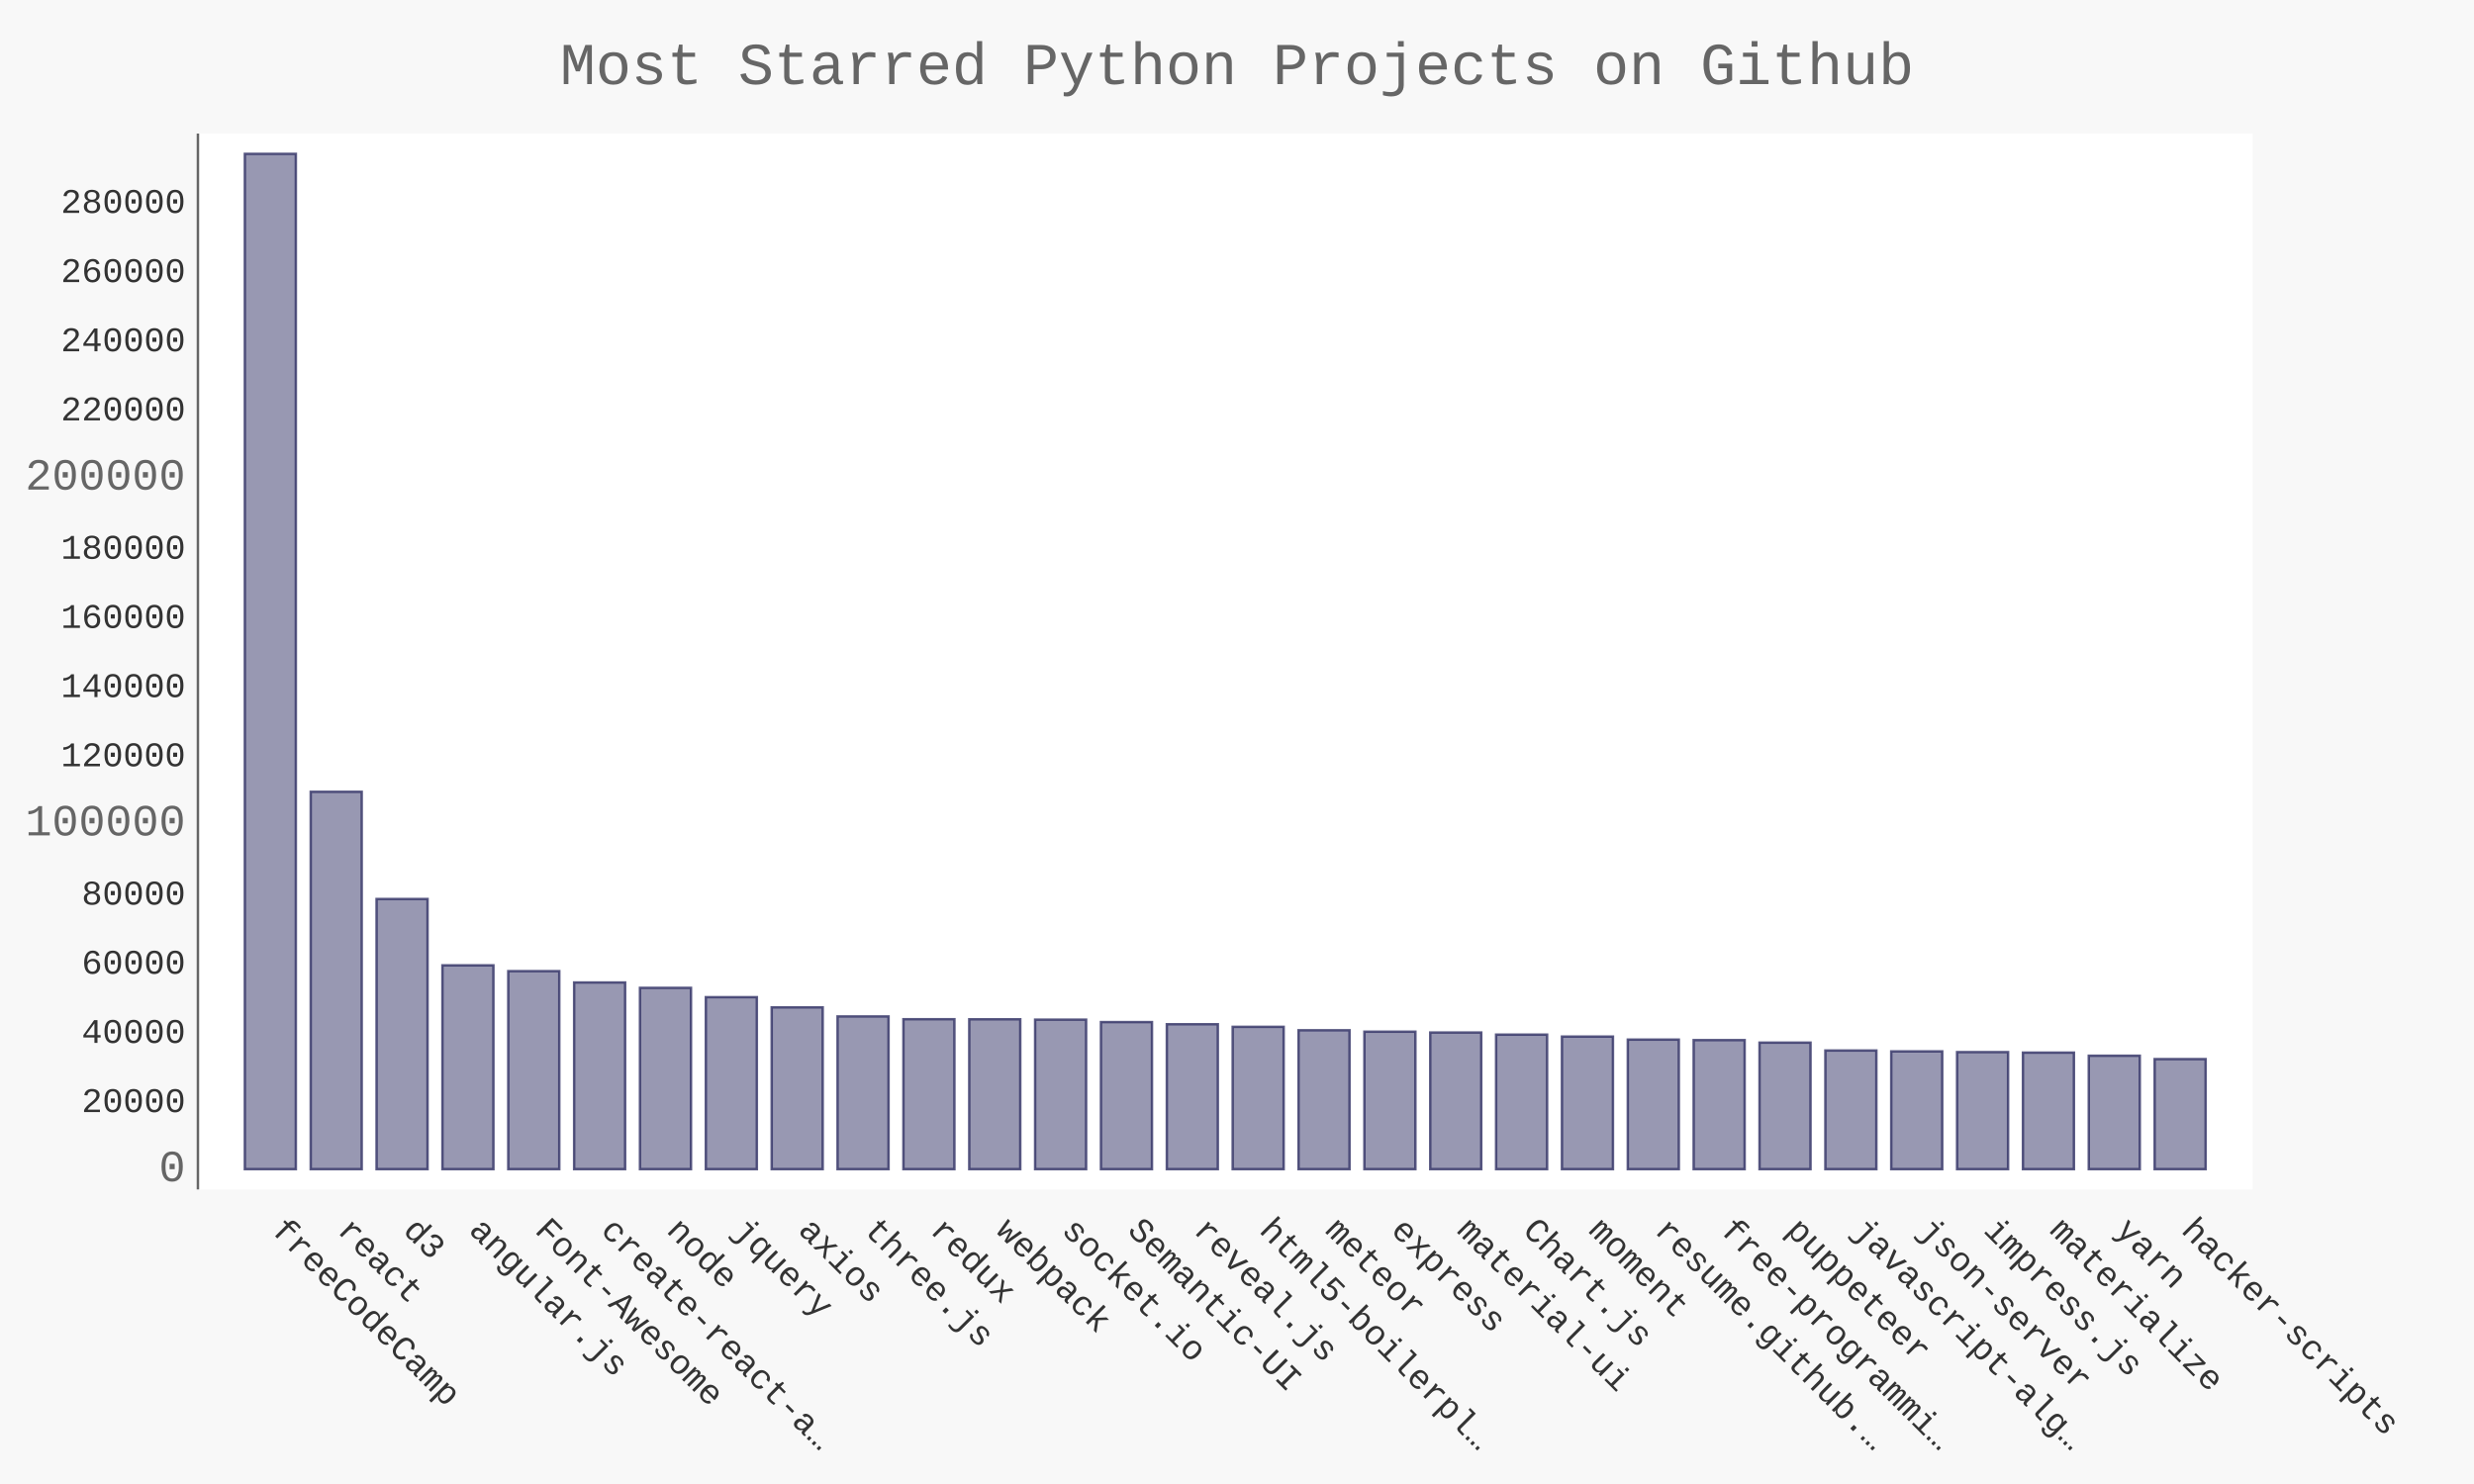
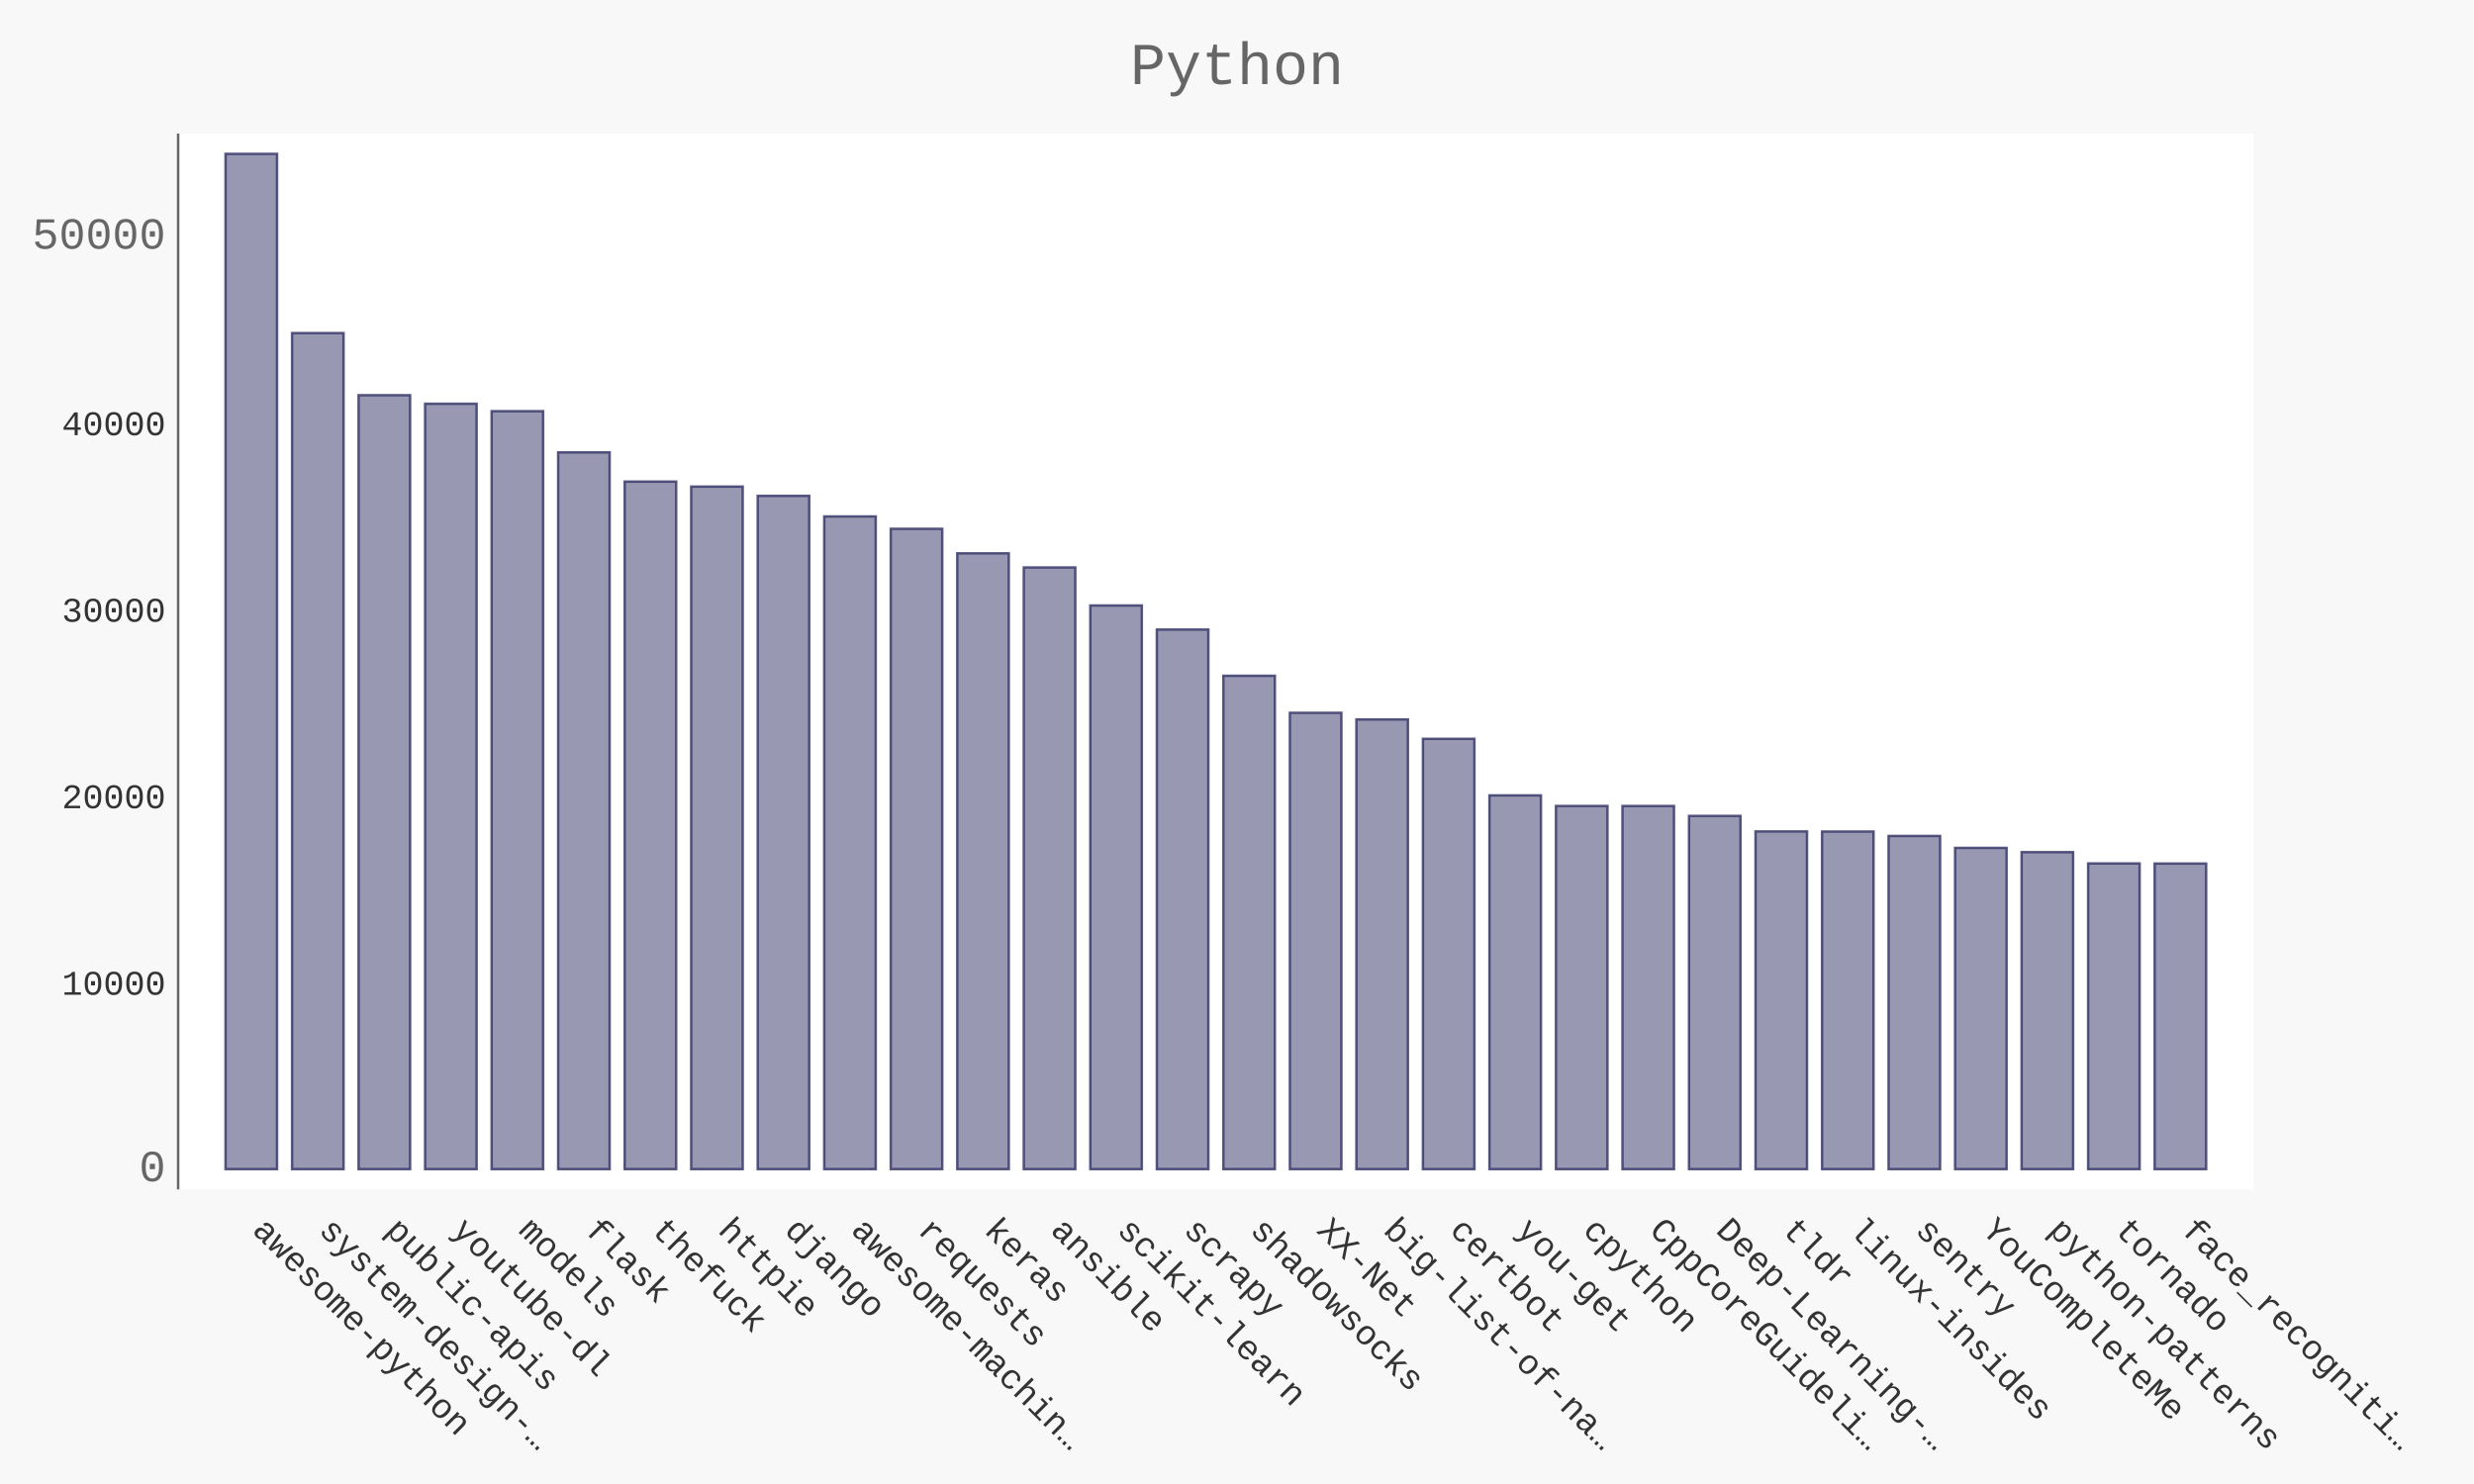
- <svg xmlns="http://www.w3.org/2000/svg" xmlns:xlink="http://www.w3.org/1999/xlink" class="pygal-chart" id="chart-68527b53-9bd0-49c9-a054-d2bbfc5d803c" viewBox="0 0 1000 600">
+ <svg xmlns="http://www.w3.org/2000/svg" xmlns:xlink="http://www.w3.org/1999/xlink" class="pygal-chart" id="chart-2c8db699-1aef-44e4-91f1-7cb0f59d65c0" viewBox="0 0 1000 600">
  <defs>
-     <style type="text/css">#chart-68527b53-9bd0-49c9-a054-d2bbfc5d803c{-webkit-user-select:none;-webkit-font-smoothing:antialiased;font-family:Consolas,"Liberation Mono",Menlo,Courier,monospace}#chart-68527b53-9bd0-49c9-a054-d2bbfc5d803c .title{font-family:Consolas,"Liberation Mono",Menlo,Courier,monospace;font-size:24px}#chart-68527b53-9bd0-49c9-a054-d2bbfc5d803c .legends .legend text{font-family:Consolas,"Liberation Mono",Menlo,Courier,monospace;font-size:14px}#chart-68527b53-9bd0-49c9-a054-d2bbfc5d803c .axis text{font-family:Consolas,"Liberation Mono",Menlo,Courier,monospace;font-size:14px}#chart-68527b53-9bd0-49c9-a054-d2bbfc5d803c .axis text.major{font-family:Consolas,"Liberation Mono",Menlo,Courier,monospace;font-size:18px}#chart-68527b53-9bd0-49c9-a054-d2bbfc5d803c .text-overlay text.value{font-family:Consolas,"Liberation Mono",Menlo,Courier,monospace;font-size:16px}#chart-68527b53-9bd0-49c9-a054-d2bbfc5d803c .text-overlay text.label{font-family:Consolas,"Liberation Mono",Menlo,Courier,monospace;font-size:10px}#chart-68527b53-9bd0-49c9-a054-d2bbfc5d803c .tooltip{font-family:Consolas,"Liberation Mono",Menlo,Courier,monospace;font-size:14px}#chart-68527b53-9bd0-49c9-a054-d2bbfc5d803c text.no_data{font-family:Consolas,"Liberation Mono",Menlo,Courier,monospace;font-size:64px}
- #chart-68527b53-9bd0-49c9-a054-d2bbfc5d803c{background-color:#f8f8f8}#chart-68527b53-9bd0-49c9-a054-d2bbfc5d803c path,#chart-68527b53-9bd0-49c9-a054-d2bbfc5d803c line,#chart-68527b53-9bd0-49c9-a054-d2bbfc5d803c rect,#chart-68527b53-9bd0-49c9-a054-d2bbfc5d803c circle{-webkit-transition:250ms ease-in;-moz-transition:250ms ease-in;transition:250ms ease-in}#chart-68527b53-9bd0-49c9-a054-d2bbfc5d803c .graph &gt; .background{fill:#f8f8f8}#chart-68527b53-9bd0-49c9-a054-d2bbfc5d803c .plot &gt; .background{fill:#ffffff}#chart-68527b53-9bd0-49c9-a054-d2bbfc5d803c .graph{fill:#333}#chart-68527b53-9bd0-49c9-a054-d2bbfc5d803c text.no_data{fill:#666}#chart-68527b53-9bd0-49c9-a054-d2bbfc5d803c .title{fill:#666}#chart-68527b53-9bd0-49c9-a054-d2bbfc5d803c .legends .legend text{fill:#333}#chart-68527b53-9bd0-49c9-a054-d2bbfc5d803c .legends .legend:hover text{fill:#666}#chart-68527b53-9bd0-49c9-a054-d2bbfc5d803c .axis .line{stroke:#666}#chart-68527b53-9bd0-49c9-a054-d2bbfc5d803c .axis .guide.line{stroke:rgba(0,0,0,0.5)}#chart-68527b53-9bd0-49c9-a054-d2bbfc5d803c .axis .major.line{stroke:#333}#chart-68527b53-9bd0-49c9-a054-d2bbfc5d803c .axis text.major{fill:#666}#chart-68527b53-9bd0-49c9-a054-d2bbfc5d803c .axis.y .guides:hover .guide.line,#chart-68527b53-9bd0-49c9-a054-d2bbfc5d803c .line-graph .axis.x .guides:hover .guide.line,#chart-68527b53-9bd0-49c9-a054-d2bbfc5d803c .stackedline-graph .axis.x .guides:hover .guide.line,#chart-68527b53-9bd0-49c9-a054-d2bbfc5d803c .xy-graph .axis.x .guides:hover .guide.line{stroke:#666}#chart-68527b53-9bd0-49c9-a054-d2bbfc5d803c .axis .guides:hover text{fill:#666}#chart-68527b53-9bd0-49c9-a054-d2bbfc5d803c .reactive{fill-opacity:.5;stroke-opacity:.8}#chart-68527b53-9bd0-49c9-a054-d2bbfc5d803c .ci{stroke:#333}#chart-68527b53-9bd0-49c9-a054-d2bbfc5d803c .reactive.active,#chart-68527b53-9bd0-49c9-a054-d2bbfc5d803c .active .reactive{fill-opacity:.9;stroke-opacity:.9;stroke-width:4}#chart-68527b53-9bd0-49c9-a054-d2bbfc5d803c .ci .reactive.active{stroke-width:1.5}#chart-68527b53-9bd0-49c9-a054-d2bbfc5d803c .series text{fill:#666}#chart-68527b53-9bd0-49c9-a054-d2bbfc5d803c .tooltip rect{fill:#ffffff;stroke:#666;-webkit-transition:opacity 250ms ease-in;-moz-transition:opacity 250ms ease-in;transition:opacity 250ms ease-in}#chart-68527b53-9bd0-49c9-a054-d2bbfc5d803c .tooltip .label{fill:#333}#chart-68527b53-9bd0-49c9-a054-d2bbfc5d803c .tooltip .label{fill:#333}#chart-68527b53-9bd0-49c9-a054-d2bbfc5d803c .tooltip .legend{font-size:.8em;fill:rgba(0,0,0,0.5)}#chart-68527b53-9bd0-49c9-a054-d2bbfc5d803c .tooltip .x_label{font-size:.6em;fill:#666}#chart-68527b53-9bd0-49c9-a054-d2bbfc5d803c .tooltip .xlink{font-size:.5em;text-decoration:underline}#chart-68527b53-9bd0-49c9-a054-d2bbfc5d803c .tooltip .value{font-size:1.5em}#chart-68527b53-9bd0-49c9-a054-d2bbfc5d803c .bound{font-size:.5em}#chart-68527b53-9bd0-49c9-a054-d2bbfc5d803c .max-value{font-size:.75em;fill:rgba(0,0,0,0.5)}#chart-68527b53-9bd0-49c9-a054-d2bbfc5d803c .map-element{fill:#ffffff;stroke:rgba(0,0,0,0.5) !important}#chart-68527b53-9bd0-49c9-a054-d2bbfc5d803c .map-element .reactive{fill-opacity:inherit;stroke-opacity:inherit}#chart-68527b53-9bd0-49c9-a054-d2bbfc5d803c .color-0,#chart-68527b53-9bd0-49c9-a054-d2bbfc5d803c .color-0 a:visited{stroke:#333366;fill:#333366}#chart-68527b53-9bd0-49c9-a054-d2bbfc5d803c .text-overlay .color-0 text{fill:black}
- #chart-68527b53-9bd0-49c9-a054-d2bbfc5d803c text.no_data{text-anchor:middle}#chart-68527b53-9bd0-49c9-a054-d2bbfc5d803c .guide.line{fill:none}#chart-68527b53-9bd0-49c9-a054-d2bbfc5d803c .centered{text-anchor:middle}#chart-68527b53-9bd0-49c9-a054-d2bbfc5d803c .title{text-anchor:middle}#chart-68527b53-9bd0-49c9-a054-d2bbfc5d803c .legends .legend text{fill-opacity:1}#chart-68527b53-9bd0-49c9-a054-d2bbfc5d803c .axis.x text{text-anchor:middle}#chart-68527b53-9bd0-49c9-a054-d2bbfc5d803c .axis.x:not(.web) text[transform]{text-anchor:start}#chart-68527b53-9bd0-49c9-a054-d2bbfc5d803c .axis.x:not(.web) text[transform].backwards{text-anchor:end}#chart-68527b53-9bd0-49c9-a054-d2bbfc5d803c .axis.y text{text-anchor:end}#chart-68527b53-9bd0-49c9-a054-d2bbfc5d803c .axis.y text[transform].backwards{text-anchor:start}#chart-68527b53-9bd0-49c9-a054-d2bbfc5d803c .axis.y2 text{text-anchor:start}#chart-68527b53-9bd0-49c9-a054-d2bbfc5d803c .axis.y2 text[transform].backwards{text-anchor:end}#chart-68527b53-9bd0-49c9-a054-d2bbfc5d803c .axis .guide.line{stroke-dasharray:4,4}#chart-68527b53-9bd0-49c9-a054-d2bbfc5d803c .axis .major.guide.line{stroke-dasharray:6,6}#chart-68527b53-9bd0-49c9-a054-d2bbfc5d803c .horizontal .axis.y .guide.line,#chart-68527b53-9bd0-49c9-a054-d2bbfc5d803c .horizontal .axis.y2 .guide.line,#chart-68527b53-9bd0-49c9-a054-d2bbfc5d803c .vertical .axis.x .guide.line{opacity:0}#chart-68527b53-9bd0-49c9-a054-d2bbfc5d803c .horizontal .axis.always_show .guide.line,#chart-68527b53-9bd0-49c9-a054-d2bbfc5d803c .vertical .axis.always_show .guide.line{opacity:1 !important}#chart-68527b53-9bd0-49c9-a054-d2bbfc5d803c .axis.y .guides:hover .guide.line,#chart-68527b53-9bd0-49c9-a054-d2bbfc5d803c .axis.y2 .guides:hover .guide.line,#chart-68527b53-9bd0-49c9-a054-d2bbfc5d803c .axis.x .guides:hover .guide.line{opacity:1}#chart-68527b53-9bd0-49c9-a054-d2bbfc5d803c .axis .guides:hover text{opacity:1}#chart-68527b53-9bd0-49c9-a054-d2bbfc5d803c .nofill{fill:none}#chart-68527b53-9bd0-49c9-a054-d2bbfc5d803c .subtle-fill{fill-opacity:.2}#chart-68527b53-9bd0-49c9-a054-d2bbfc5d803c .dot{stroke-width:1px;fill-opacity:1}#chart-68527b53-9bd0-49c9-a054-d2bbfc5d803c .dot.active{stroke-width:5px}#chart-68527b53-9bd0-49c9-a054-d2bbfc5d803c .dot.negative{fill:transparent}#chart-68527b53-9bd0-49c9-a054-d2bbfc5d803c text,#chart-68527b53-9bd0-49c9-a054-d2bbfc5d803c tspan{stroke:none !important}#chart-68527b53-9bd0-49c9-a054-d2bbfc5d803c .series text.active{opacity:1}#chart-68527b53-9bd0-49c9-a054-d2bbfc5d803c .tooltip rect{fill-opacity:.95;stroke-width:.5}#chart-68527b53-9bd0-49c9-a054-d2bbfc5d803c .tooltip text{fill-opacity:1}#chart-68527b53-9bd0-49c9-a054-d2bbfc5d803c .showable{visibility:hidden}#chart-68527b53-9bd0-49c9-a054-d2bbfc5d803c .showable.shown{visibility:visible}#chart-68527b53-9bd0-49c9-a054-d2bbfc5d803c .gauge-background{fill:rgba(229,229,229,1);stroke:none}#chart-68527b53-9bd0-49c9-a054-d2bbfc5d803c .bg-lines{stroke:#f8f8f8;stroke-width:2px}</style>
+     <style type="text/css">#chart-2c8db699-1aef-44e4-91f1-7cb0f59d65c0{-webkit-user-select:none;-webkit-font-smoothing:antialiased;font-family:Consolas,"Liberation Mono",Menlo,Courier,monospace}#chart-2c8db699-1aef-44e4-91f1-7cb0f59d65c0 .title{font-family:Consolas,"Liberation Mono",Menlo,Courier,monospace;font-size:24px}#chart-2c8db699-1aef-44e4-91f1-7cb0f59d65c0 .legends .legend text{font-family:Consolas,"Liberation Mono",Menlo,Courier,monospace;font-size:14px}#chart-2c8db699-1aef-44e4-91f1-7cb0f59d65c0 .axis text{font-family:Consolas,"Liberation Mono",Menlo,Courier,monospace;font-size:14px}#chart-2c8db699-1aef-44e4-91f1-7cb0f59d65c0 .axis text.major{font-family:Consolas,"Liberation Mono",Menlo,Courier,monospace;font-size:18px}#chart-2c8db699-1aef-44e4-91f1-7cb0f59d65c0 .text-overlay text.value{font-family:Consolas,"Liberation Mono",Menlo,Courier,monospace;font-size:16px}#chart-2c8db699-1aef-44e4-91f1-7cb0f59d65c0 .text-overlay text.label{font-family:Consolas,"Liberation Mono",Menlo,Courier,monospace;font-size:10px}#chart-2c8db699-1aef-44e4-91f1-7cb0f59d65c0 .tooltip{font-family:Consolas,"Liberation Mono",Menlo,Courier,monospace;font-size:14px}#chart-2c8db699-1aef-44e4-91f1-7cb0f59d65c0 text.no_data{font-family:Consolas,"Liberation Mono",Menlo,Courier,monospace;font-size:64px}
+ #chart-2c8db699-1aef-44e4-91f1-7cb0f59d65c0{background-color:#f8f8f8}#chart-2c8db699-1aef-44e4-91f1-7cb0f59d65c0 path,#chart-2c8db699-1aef-44e4-91f1-7cb0f59d65c0 line,#chart-2c8db699-1aef-44e4-91f1-7cb0f59d65c0 rect,#chart-2c8db699-1aef-44e4-91f1-7cb0f59d65c0 circle{-webkit-transition:250ms ease-in;-moz-transition:250ms ease-in;transition:250ms ease-in}#chart-2c8db699-1aef-44e4-91f1-7cb0f59d65c0 .graph &gt; .background{fill:#f8f8f8}#chart-2c8db699-1aef-44e4-91f1-7cb0f59d65c0 .plot &gt; .background{fill:#ffffff}#chart-2c8db699-1aef-44e4-91f1-7cb0f59d65c0 .graph{fill:#333}#chart-2c8db699-1aef-44e4-91f1-7cb0f59d65c0 text.no_data{fill:#666}#chart-2c8db699-1aef-44e4-91f1-7cb0f59d65c0 .title{fill:#666}#chart-2c8db699-1aef-44e4-91f1-7cb0f59d65c0 .legends .legend text{fill:#333}#chart-2c8db699-1aef-44e4-91f1-7cb0f59d65c0 .legends .legend:hover text{fill:#666}#chart-2c8db699-1aef-44e4-91f1-7cb0f59d65c0 .axis .line{stroke:#666}#chart-2c8db699-1aef-44e4-91f1-7cb0f59d65c0 .axis .guide.line{stroke:rgba(0,0,0,0.5)}#chart-2c8db699-1aef-44e4-91f1-7cb0f59d65c0 .axis .major.line{stroke:#333}#chart-2c8db699-1aef-44e4-91f1-7cb0f59d65c0 .axis text.major{fill:#666}#chart-2c8db699-1aef-44e4-91f1-7cb0f59d65c0 .axis.y .guides:hover .guide.line,#chart-2c8db699-1aef-44e4-91f1-7cb0f59d65c0 .line-graph .axis.x .guides:hover .guide.line,#chart-2c8db699-1aef-44e4-91f1-7cb0f59d65c0 .stackedline-graph .axis.x .guides:hover .guide.line,#chart-2c8db699-1aef-44e4-91f1-7cb0f59d65c0 .xy-graph .axis.x .guides:hover .guide.line{stroke:#666}#chart-2c8db699-1aef-44e4-91f1-7cb0f59d65c0 .axis .guides:hover text{fill:#666}#chart-2c8db699-1aef-44e4-91f1-7cb0f59d65c0 .reactive{fill-opacity:.5;stroke-opacity:.8}#chart-2c8db699-1aef-44e4-91f1-7cb0f59d65c0 .ci{stroke:#333}#chart-2c8db699-1aef-44e4-91f1-7cb0f59d65c0 .reactive.active,#chart-2c8db699-1aef-44e4-91f1-7cb0f59d65c0 .active .reactive{fill-opacity:.9;stroke-opacity:.9;stroke-width:4}#chart-2c8db699-1aef-44e4-91f1-7cb0f59d65c0 .ci .reactive.active{stroke-width:1.5}#chart-2c8db699-1aef-44e4-91f1-7cb0f59d65c0 .series text{fill:#666}#chart-2c8db699-1aef-44e4-91f1-7cb0f59d65c0 .tooltip rect{fill:#ffffff;stroke:#666;-webkit-transition:opacity 250ms ease-in;-moz-transition:opacity 250ms ease-in;transition:opacity 250ms ease-in}#chart-2c8db699-1aef-44e4-91f1-7cb0f59d65c0 .tooltip .label{fill:#333}#chart-2c8db699-1aef-44e4-91f1-7cb0f59d65c0 .tooltip .label{fill:#333}#chart-2c8db699-1aef-44e4-91f1-7cb0f59d65c0 .tooltip .legend{font-size:.8em;fill:rgba(0,0,0,0.5)}#chart-2c8db699-1aef-44e4-91f1-7cb0f59d65c0 .tooltip .x_label{font-size:.6em;fill:#666}#chart-2c8db699-1aef-44e4-91f1-7cb0f59d65c0 .tooltip .xlink{font-size:.5em;text-decoration:underline}#chart-2c8db699-1aef-44e4-91f1-7cb0f59d65c0 .tooltip .value{font-size:1.5em}#chart-2c8db699-1aef-44e4-91f1-7cb0f59d65c0 .bound{font-size:.5em}#chart-2c8db699-1aef-44e4-91f1-7cb0f59d65c0 .max-value{font-size:.75em;fill:rgba(0,0,0,0.5)}#chart-2c8db699-1aef-44e4-91f1-7cb0f59d65c0 .map-element{fill:#ffffff;stroke:rgba(0,0,0,0.5) !important}#chart-2c8db699-1aef-44e4-91f1-7cb0f59d65c0 .map-element .reactive{fill-opacity:inherit;stroke-opacity:inherit}#chart-2c8db699-1aef-44e4-91f1-7cb0f59d65c0 .color-0,#chart-2c8db699-1aef-44e4-91f1-7cb0f59d65c0 .color-0 a:visited{stroke:#333366;fill:#333366}#chart-2c8db699-1aef-44e4-91f1-7cb0f59d65c0 .text-overlay .color-0 text{fill:black}
+ #chart-2c8db699-1aef-44e4-91f1-7cb0f59d65c0 text.no_data{text-anchor:middle}#chart-2c8db699-1aef-44e4-91f1-7cb0f59d65c0 .guide.line{fill:none}#chart-2c8db699-1aef-44e4-91f1-7cb0f59d65c0 .centered{text-anchor:middle}#chart-2c8db699-1aef-44e4-91f1-7cb0f59d65c0 .title{text-anchor:middle}#chart-2c8db699-1aef-44e4-91f1-7cb0f59d65c0 .legends .legend text{fill-opacity:1}#chart-2c8db699-1aef-44e4-91f1-7cb0f59d65c0 .axis.x text{text-anchor:middle}#chart-2c8db699-1aef-44e4-91f1-7cb0f59d65c0 .axis.x:not(.web) text[transform]{text-anchor:start}#chart-2c8db699-1aef-44e4-91f1-7cb0f59d65c0 .axis.x:not(.web) text[transform].backwards{text-anchor:end}#chart-2c8db699-1aef-44e4-91f1-7cb0f59d65c0 .axis.y text{text-anchor:end}#chart-2c8db699-1aef-44e4-91f1-7cb0f59d65c0 .axis.y text[transform].backwards{text-anchor:start}#chart-2c8db699-1aef-44e4-91f1-7cb0f59d65c0 .axis.y2 text{text-anchor:start}#chart-2c8db699-1aef-44e4-91f1-7cb0f59d65c0 .axis.y2 text[transform].backwards{text-anchor:end}#chart-2c8db699-1aef-44e4-91f1-7cb0f59d65c0 .axis .guide.line{stroke-dasharray:4,4}#chart-2c8db699-1aef-44e4-91f1-7cb0f59d65c0 .axis .major.guide.line{stroke-dasharray:6,6}#chart-2c8db699-1aef-44e4-91f1-7cb0f59d65c0 .horizontal .axis.y .guide.line,#chart-2c8db699-1aef-44e4-91f1-7cb0f59d65c0 .horizontal .axis.y2 .guide.line,#chart-2c8db699-1aef-44e4-91f1-7cb0f59d65c0 .vertical .axis.x .guide.line{opacity:0}#chart-2c8db699-1aef-44e4-91f1-7cb0f59d65c0 .horizontal .axis.always_show .guide.line,#chart-2c8db699-1aef-44e4-91f1-7cb0f59d65c0 .vertical .axis.always_show .guide.line{opacity:1 !important}#chart-2c8db699-1aef-44e4-91f1-7cb0f59d65c0 .axis.y .guides:hover .guide.line,#chart-2c8db699-1aef-44e4-91f1-7cb0f59d65c0 .axis.y2 .guides:hover .guide.line,#chart-2c8db699-1aef-44e4-91f1-7cb0f59d65c0 .axis.x .guides:hover .guide.line{opacity:1}#chart-2c8db699-1aef-44e4-91f1-7cb0f59d65c0 .axis .guides:hover text{opacity:1}#chart-2c8db699-1aef-44e4-91f1-7cb0f59d65c0 .nofill{fill:none}#chart-2c8db699-1aef-44e4-91f1-7cb0f59d65c0 .subtle-fill{fill-opacity:.2}#chart-2c8db699-1aef-44e4-91f1-7cb0f59d65c0 .dot{stroke-width:1px;fill-opacity:1}#chart-2c8db699-1aef-44e4-91f1-7cb0f59d65c0 .dot.active{stroke-width:5px}#chart-2c8db699-1aef-44e4-91f1-7cb0f59d65c0 .dot.negative{fill:transparent}#chart-2c8db699-1aef-44e4-91f1-7cb0f59d65c0 text,#chart-2c8db699-1aef-44e4-91f1-7cb0f59d65c0 tspan{stroke:none !important}#chart-2c8db699-1aef-44e4-91f1-7cb0f59d65c0 .series text.active{opacity:1}#chart-2c8db699-1aef-44e4-91f1-7cb0f59d65c0 .tooltip rect{fill-opacity:.95;stroke-width:.5}#chart-2c8db699-1aef-44e4-91f1-7cb0f59d65c0 .tooltip text{fill-opacity:1}#chart-2c8db699-1aef-44e4-91f1-7cb0f59d65c0 .showable{visibility:hidden}#chart-2c8db699-1aef-44e4-91f1-7cb0f59d65c0 .showable.shown{visibility:visible}#chart-2c8db699-1aef-44e4-91f1-7cb0f59d65c0 .gauge-background{fill:rgba(229,229,229,1);stroke:none}#chart-2c8db699-1aef-44e4-91f1-7cb0f59d65c0 .bg-lines{stroke:#f8f8f8;stroke-width:2px}</style>
  </defs>
  <g class="graph bar-graph vertical">
    <rect class="background" height="600" width="1000" x="0" y="0" />
-     <g class="plot" transform="translate(80, 54)">
-       <rect class="background" height="426.905" width="830.505" x="0" y="0" />
+     <g class="plot" transform="translate(72, 54)">
+       <rect class="background" height="426.905" width="838.905" x="0" y="0" />
      <g class="axis y">
        <g class="guides">
          <text class="major" x="-5" y="423.595">0</text>
        </g>
        <g class="guides">
-           <text class="" x="-5" y="395.63">20000</text>
-         </g>
-         <g class="guides">
-           <text class="" x="-5" y="367.665">40000</text>
-         </g>
-         <g class="guides">
-           <text class="" x="-5" y="339.699">60000</text>
-         </g>
-         <g class="guides">
-           <text class="" x="-5" y="311.734">80000</text>
-         </g>
-         <g class="guides">
-           <text class="major" x="-5" y="283.769">100000</text>
-         </g>
-         <g class="guides">
-           <text class="" x="-5" y="255.804">120000</text>
-         </g>
-         <g class="guides">
-           <text class="" x="-5" y="227.839">140000</text>
-         </g>
-         <g class="guides">
-           <text class="" x="-5" y="199.874">160000</text>
-         </g>
-         <g class="guides">
-           <text class="" x="-5" y="171.908">180000</text>
-         </g>
-         <g class="guides">
-           <text class="major" x="-5" y="143.943">200000</text>
-         </g>
-         <g class="guides">
-           <text class="" x="-5" y="115.978">220000</text>
-         </g>
-         <g class="guides">
-           <text class="" x="-5" y="88.013">240000</text>
-         </g>
-         <g class="guides">
-           <text class="" x="-5" y="60.048">260000</text>
-         </g>
-         <g class="guides">
-           <text class="" x="-5" y="32.083">280000</text>
+           <text class="" x="-5" y="348.185">10000</text>
+         </g>
+         <g class="guides">
+           <text class="" x="-5" y="272.775">20000</text>
+         </g>
+         <g class="guides">
+           <text class="" x="-5" y="197.366">30000</text>
+         </g>
+         <g class="guides">
+           <text class="" x="-5" y="121.956">40000</text>
+         </g>
+         <g class="guides">
+           <text class="major" x="-5" y="46.546">50000</text>
        </g>
      </g>
      <g class="axis x">
        <path class="line" d="M0 0 v426.905" />
        <g class="guides">
-           <path class="guide line" d="M29.281 0 v426.905" />
-           <text class="" transform="rotate(45 29.28061 443.9045)" x="29.281" y="443.905">freeCodeCamp</text>
-         </g>
-         <g class="guides">
-           <path class="guide line" d="M55.899 0 v426.905" />
-           <text class="" transform="rotate(45 55.89934 443.9045)" x="55.899" y="443.905">react</text>
-         </g>
-         <g class="guides">
-           <path class="guide line" d="M82.518 0 v426.905" />
-           <text class="" transform="rotate(45 82.51808 443.9045)" x="82.518" y="443.905">d3</text>
-         </g>
-         <g class="guides">
-           <path class="guide line" d="M109.137 0 v426.905" />
-           <text class="" transform="rotate(45 109.1368 443.9045)" x="109.137" y="443.905">angular.js</text>
-         </g>
-         <g class="guides">
-           <path class="guide line" d="M135.756 0 v426.905" />
-           <text class="" transform="rotate(45 135.7556 443.9045)" x="135.756" y="443.905">Font-Awesome</text>
-         </g>
-         <g class="guides">
-           <path class="guide line" d="M162.374 0 v426.905" />
-           <text class="" transform="rotate(45 162.3743 443.9045)" x="162.374" y="443.905">create-react-a…</text>
-         </g>
-         <g class="guides">
-           <path class="guide line" d="M188.993 0 v426.905" />
-           <text class="" transform="rotate(45 188.993 443.9045)" x="188.993" y="443.905">node</text>
-         </g>
-         <g class="guides">
-           <path class="guide line" d="M215.612 0 v426.905" />
-           <text class="" transform="rotate(45 215.6118 443.9045)" x="215.612" y="443.905">jquery</text>
-         </g>
-         <g class="guides">
-           <path class="guide line" d="M242.23 0 v426.905" />
-           <text class="" transform="rotate(45 242.2305 443.9045)" x="242.23" y="443.905">axios</text>
-         </g>
-         <g class="guides">
-           <path class="guide line" d="M268.849 0 v426.905" />
-           <text class="" transform="rotate(45 268.8492 443.9045)" x="268.849" y="443.905">three.js</text>
-         </g>
-         <g class="guides">
-           <path class="guide line" d="M295.468 0 v426.905" />
-           <text class="" transform="rotate(45 295.468 443.9045)" x="295.468" y="443.905">redux</text>
-         </g>
-         <g class="guides">
-           <path class="guide line" d="M322.087 0 v426.905" />
-           <text class="" transform="rotate(45 322.0867 443.9045)" x="322.087" y="443.905">webpack</text>
-         </g>
-         <g class="guides">
-           <path class="guide line" d="M348.705 0 v426.905" />
-           <text class="" transform="rotate(45 348.7054 443.9045)" x="348.705" y="443.905">socket.io</text>
-         </g>
-         <g class="guides">
-           <path class="guide line" d="M375.324 0 v426.905" />
-           <text class="" transform="rotate(45 375.3242 443.9045)" x="375.324" y="443.905">Semantic-UI</text>
-         </g>
-         <g class="guides">
-           <path class="guide line" d="M401.943 0 v426.905" />
-           <text class="" transform="rotate(45 401.9429 443.9045)" x="401.943" y="443.905">reveal.js</text>
-         </g>
-         <g class="guides">
-           <path class="guide line" d="M428.562 0 v426.905" />
-           <text class="" transform="rotate(45 428.5616 443.9045)" x="428.562" y="443.905">html5-boilerpl…</text>
-         </g>
-         <g class="guides">
-           <path class="guide line" d="M455.18 0 v426.905" />
-           <text class="" transform="rotate(45 455.1804 443.9045)" x="455.18" y="443.905">meteor</text>
-         </g>
-         <g class="guides">
-           <path class="guide line" d="M481.799 0 v426.905" />
-           <text class="" transform="rotate(45 481.7991 443.9045)" x="481.799" y="443.905">express</text>
-         </g>
-         <g class="guides">
-           <path class="guide line" d="M508.418 0 v426.905" />
-           <text class="" transform="rotate(45 508.4178 443.9045)" x="508.418" y="443.905">material-ui</text>
-         </g>
-         <g class="guides">
-           <path class="guide line" d="M535.037 0 v426.905" />
-           <text class="" transform="rotate(45 535.0366 443.9045)" x="535.037" y="443.905">Chart.js</text>
-         </g>
-         <g class="guides">
-           <path class="guide line" d="M561.655 0 v426.905" />
-           <text class="" transform="rotate(45 561.6553 443.9045)" x="561.655" y="443.905">moment</text>
-         </g>
-         <g class="guides">
-           <path class="guide line" d="M588.274 0 v426.905" />
-           <text class="" transform="rotate(45 588.2741 443.9045)" x="588.274" y="443.905">resume.github.…</text>
-         </g>
-         <g class="guides">
-           <path class="guide line" d="M614.893 0 v426.905" />
-           <text class="" transform="rotate(45 614.8928 443.9045)" x="614.893" y="443.905">free-programmi…</text>
-         </g>
-         <g class="guides">
-           <path class="guide line" d="M641.512 0 v426.905" />
-           <text class="" transform="rotate(45 641.5115 443.9045)" x="641.512" y="443.905">puppeteer</text>
-         </g>
-         <g class="guides">
-           <path class="guide line" d="M668.13 0 v426.905" />
-           <text class="" transform="rotate(45 668.1303 443.9045)" x="668.13" y="443.905">javascript-alg…</text>
-         </g>
-         <g class="guides">
-           <path class="guide line" d="M694.749 0 v426.905" />
-           <text class="" transform="rotate(45 694.749 443.9045)" x="694.749" y="443.905">json-server</text>
-         </g>
-         <g class="guides">
-           <path class="guide line" d="M721.368 0 v426.905" />
-           <text class="" transform="rotate(45 721.3677 443.9045)" x="721.368" y="443.905">impress.js</text>
-         </g>
-         <g class="guides">
-           <path class="guide line" d="M747.986 0 v426.905" />
-           <text class="" transform="rotate(45 747.9865 443.9045)" x="747.986" y="443.905">materialize</text>
-         </g>
-         <g class="guides">
-           <path class="guide line" d="M774.605 0 v426.905" />
-           <text class="" transform="rotate(45 774.6052 443.9045)" x="774.605" y="443.905">yarn</text>
-         </g>
-         <g class="guides">
-           <path class="guide line" d="M801.224 0 v426.905" />
-           <text class="" transform="rotate(45 801.2239 443.9045)" x="801.224" y="443.905">hacker-scripts</text>
+           <path class="guide line" d="M29.577 0 v426.905" />
+           <text class="" transform="rotate(45 29.57676 443.9045)" x="29.577" y="443.905">awesome-python</text>
+         </g>
+         <g class="guides">
+           <path class="guide line" d="M56.465 0 v426.905" />
+           <text class="" transform="rotate(45 56.46473 443.9045)" x="56.465" y="443.905">system-design-…</text>
+         </g>
+         <g class="guides">
+           <path class="guide line" d="M83.353 0 v426.905" />
+           <text class="" transform="rotate(45 83.35269 443.9045)" x="83.353" y="443.905">public-apis</text>
+         </g>
+         <g class="guides">
+           <path class="guide line" d="M110.241 0 v426.905" />
+           <text class="" transform="rotate(45 110.2407 443.9045)" x="110.241" y="443.905">youtube-dl</text>
+         </g>
+         <g class="guides">
+           <path class="guide line" d="M137.129 0 v426.905" />
+           <text class="" transform="rotate(45 137.1286 443.9045)" x="137.129" y="443.905">models</text>
+         </g>
+         <g class="guides">
+           <path class="guide line" d="M164.017 0 v426.905" />
+           <text class="" transform="rotate(45 164.0166 443.9045)" x="164.017" y="443.905">flask</text>
+         </g>
+         <g class="guides">
+           <path class="guide line" d="M190.905 0 v426.905" />
+           <text class="" transform="rotate(45 190.9046 443.9045)" x="190.905" y="443.905">thefuck</text>
+         </g>
+         <g class="guides">
+           <path class="guide line" d="M217.793 0 v426.905" />
+           <text class="" transform="rotate(45 217.7925 443.9045)" x="217.793" y="443.905">httpie</text>
+         </g>
+         <g class="guides">
+           <path class="guide line" d="M244.68 0 v426.905" />
+           <text class="" transform="rotate(45 244.6805 443.9045)" x="244.68" y="443.905">django</text>
+         </g>
+         <g class="guides">
+           <path class="guide line" d="M271.568 0 v426.905" />
+           <text class="" transform="rotate(45 271.5685 443.9045)" x="271.568" y="443.905">awesome-machin…</text>
+         </g>
+         <g class="guides">
+           <path class="guide line" d="M298.456 0 v426.905" />
+           <text class="" transform="rotate(45 298.4564 443.9045)" x="298.456" y="443.905">requests</text>
+         </g>
+         <g class="guides">
+           <path class="guide line" d="M325.344 0 v426.905" />
+           <text class="" transform="rotate(45 325.3444 443.9045)" x="325.344" y="443.905">keras</text>
+         </g>
+         <g class="guides">
+           <path class="guide line" d="M352.232 0 v426.905" />
+           <text class="" transform="rotate(45 352.2324 443.9045)" x="352.232" y="443.905">ansible</text>
+         </g>
+         <g class="guides">
+           <path class="guide line" d="M379.12 0 v426.905" />
+           <text class="" transform="rotate(45 379.1203 443.9045)" x="379.12" y="443.905">scikit-learn</text>
+         </g>
+         <g class="guides">
+           <path class="guide line" d="M406.008 0 v426.905" />
+           <text class="" transform="rotate(45 406.0083 443.9045)" x="406.008" y="443.905">scrapy</text>
+         </g>
+         <g class="guides">
+           <path class="guide line" d="M432.896 0 v426.905" />
+           <text class="" transform="rotate(45 432.8963 443.9045)" x="432.896" y="443.905">shadowsocks</text>
+         </g>
+         <g class="guides">
+           <path class="guide line" d="M459.784 0 v426.905" />
+           <text class="" transform="rotate(45 459.7842 443.9045)" x="459.784" y="443.905">XX-Net</text>
+         </g>
+         <g class="guides">
+           <path class="guide line" d="M486.672 0 v426.905" />
+           <text class="" transform="rotate(45 486.6722 443.9045)" x="486.672" y="443.905">big-list-of-na…</text>
+         </g>
+         <g class="guides">
+           <path class="guide line" d="M513.56 0 v426.905" />
+           <text class="" transform="rotate(45 513.5602 443.9045)" x="513.56" y="443.905">certbot</text>
+         </g>
+         <g class="guides">
+           <path class="guide line" d="M540.448 0 v426.905" />
+           <text class="" transform="rotate(45 540.4481 443.9045)" x="540.448" y="443.905">you-get</text>
+         </g>
+         <g class="guides">
+           <path class="guide line" d="M567.336 0 v426.905" />
+           <text class="" transform="rotate(45 567.3361 443.9045)" x="567.336" y="443.905">cpython</text>
+         </g>
+         <g class="guides">
+           <path class="guide line" d="M594.224 0 v426.905" />
+           <text class="" transform="rotate(45 594.2241 443.9045)" x="594.224" y="443.905">CppCoreGuideli…</text>
+         </g>
+         <g class="guides">
+           <path class="guide line" d="M621.112 0 v426.905" />
+           <text class="" transform="rotate(45 621.112 443.9045)" x="621.112" y="443.905">Deep-Learning-…</text>
+         </g>
+         <g class="guides">
+           <path class="guide line" d="M648 0 v426.905" />
+           <text class="" transform="rotate(45 648 443.9045)" x="648" y="443.905">tldr</text>
+         </g>
+         <g class="guides">
+           <path class="guide line" d="M674.888 0 v426.905" />
+           <text class="" transform="rotate(45 674.888 443.9045)" x="674.888" y="443.905">linux-insides</text>
+         </g>
+         <g class="guides">
+           <path class="guide line" d="M701.776 0 v426.905" />
+           <text class="" transform="rotate(45 701.7759 443.9045)" x="701.776" y="443.905">sentry</text>
+         </g>
+         <g class="guides">
+           <path class="guide line" d="M728.664 0 v426.905" />
+           <text class="" transform="rotate(45 728.6639 443.9045)" x="728.664" y="443.905">YouCompleteMe</text>
+         </g>
+         <g class="guides">
+           <path class="guide line" d="M755.552 0 v426.905" />
+           <text class="" transform="rotate(45 755.5518 443.9045)" x="755.552" y="443.905">python-patterns</text>
+         </g>
+         <g class="guides">
+           <path class="guide line" d="M782.44 0 v426.905" />
+           <text class="" transform="rotate(45 782.4398 443.9045)" x="782.44" y="443.905">tornado</text>
+         </g>
+         <g class="guides">
+           <path class="guide line" d="M809.328 0 v426.905" />
+           <text class="" transform="rotate(45 809.3278 443.9045)" x="809.328" y="443.905">face_recogniti…</text>
        </g>
      </g>
      <g class="series serie-0 color-0">
        <g class="bars">
          <g class="bar">
-             <a target="_blank" xlink:href="https://github.com/freeCodeCamp/freeCodeCamp">
-               <rect class="rect reactive tooltip-trigger" height="410.485" rx="0" ry="0" width="20.614" x="18.974" y="8.21" />
-             </a>
-           </g>
-           <g class="bar">
-             <a target="_blank" xlink:href="https://github.com/facebook/react">
-               <rect class="rect reactive tooltip-trigger" height="152.558" rx="0" ry="0" width="20.614" x="45.593" y="266.137" />
-             </a>
-           </g>
-           <g class="bar">
-             <a target="_blank" xlink:href="https://github.com/d3/d3">
-               <rect class="rect reactive tooltip-trigger" height="109.215" rx="0" ry="0" width="20.614" x="72.211" y="309.48" />
-             </a>
-           </g>
-           <g class="bar">
-             <a target="_blank" xlink:href="https://github.com/angular/angular.js">
-               <rect class="rect reactive tooltip-trigger" height="82.394" rx="0" ry="0" width="20.614" x="98.83" y="336.301" />
-             </a>
-           </g>
-           <g class="bar">
-             <a target="_blank" xlink:href="https://github.com/FortAwesome/Font-Awesome">
-               <rect class="rect reactive tooltip-trigger" height="80.049" rx="0" ry="0" width="20.614" x="125.449" y="338.646" />
-             </a>
-           </g>
-           <g class="bar">
-             <a target="_blank" xlink:href="https://github.com/facebook/create-react-app">
-               <rect class="rect reactive tooltip-trigger" height="75.465" rx="0" ry="0" width="20.614" x="152.068" y="343.229" />
-             </a>
-           </g>
-           <g class="bar">
-             <a target="_blank" xlink:href="https://github.com/nodejs/node">
-               <rect class="rect reactive tooltip-trigger" height="73.288" rx="0" ry="0" width="20.614" x="178.686" y="345.407" />
-             </a>
-           </g>
-           <g class="bar">
-             <a target="_blank" xlink:href="https://github.com/jquery/jquery">
-               <rect class="rect reactive tooltip-trigger" height="69.524" rx="0" ry="0" width="20.614" x="205.305" y="349.171" />
-             </a>
-           </g>
-           <g class="bar">
-             <a target="_blank" xlink:href="https://github.com/axios/axios">
-               <rect class="rect reactive tooltip-trigger" height="65.401" rx="0" ry="0" width="20.614" x="231.924" y="353.294" />
-             </a>
-           </g>
-           <g class="bar">
-             <a target="_blank" xlink:href="https://github.com/mrdoob/three.js">
-               <rect class="rect reactive tooltip-trigger" height="61.739" rx="0" ry="0" width="20.614" x="258.542" y="356.956" />
-             </a>
-           </g>
-           <g class="bar">
-             <a target="_blank" xlink:href="https://github.com/reduxjs/redux">
-               <rect class="rect reactive tooltip-trigger" height="60.617" rx="0" ry="0" width="20.614" x="285.161" y="358.078" />
-             </a>
-           </g>
-           <g class="bar">
-             <a target="_blank" xlink:href="https://github.com/webpack/webpack">
-               <rect class="rect reactive tooltip-trigger" height="60.589" rx="0" ry="0" width="20.614" x="311.78" y="358.106" />
-             </a>
-           </g>
-           <g class="bar">
-             <a target="_blank" xlink:href="https://github.com/socketio/socket.io">
-               <rect class="rect reactive tooltip-trigger" height="60.44" rx="0" ry="0" width="20.614" x="338.399" y="358.255" />
-             </a>
-           </g>
-           <g class="bar">
-             <a target="_blank" xlink:href="https://github.com/Semantic-Org/Semantic-UI">
-               <rect class="rect reactive tooltip-trigger" height="59.458" rx="0" ry="0" width="20.614" x="365.017" y="359.237" />
-             </a>
-           </g>
-           <g class="bar">
-             <a target="_blank" xlink:href="https://github.com/hakimel/reveal.js">
-               <rect class="rect reactive tooltip-trigger" height="58.59" rx="0" ry="0" width="20.614" x="391.636" y="360.105" />
-             </a>
-           </g>
-           <g class="bar">
-             <a target="_blank" xlink:href="https://github.com/h5bp/html5-boilerplate">
-               <rect class="rect reactive tooltip-trigger" height="57.536" rx="0" ry="0" width="20.614" x="418.255" y="361.159" />
-             </a>
-           </g>
-           <g class="bar">
-             <a target="_blank" xlink:href="https://github.com/meteor/meteor">
-               <rect class="rect reactive tooltip-trigger" height="56.151" rx="0" ry="0" width="20.614" x="444.874" y="362.544" />
-             </a>
-           </g>
-           <g class="bar">
-             <a target="_blank" xlink:href="https://github.com/expressjs/express">
-               <rect class="rect reactive tooltip-trigger" height="55.572" rx="0" ry="0" width="20.614" x="471.492" y="363.122" />
-             </a>
-           </g>
-           <g class="bar">
-             <a target="_blank" xlink:href="https://github.com/mui-org/material-ui">
-               <rect class="rect reactive tooltip-trigger" height="55.231" rx="0" ry="0" width="20.614" x="498.111" y="363.464" />
-             </a>
-           </g>
-           <g class="bar">
-             <a target="_blank" xlink:href="https://github.com/chartjs/Chart.js">
-               <rect class="rect reactive tooltip-trigger" height="54.384" rx="0" ry="0" width="20.614" x="524.73" y="364.311" />
-             </a>
-           </g>
-           <g class="bar">
-             <a target="_blank" xlink:href="https://github.com/moment/moment">
-               <rect class="rect reactive tooltip-trigger" height="53.591" rx="0" ry="0" width="20.614" x="551.349" y="365.104" />
-             </a>
-           </g>
-           <g class="bar">
-             <a target="_blank" xlink:href="https://github.com/resume/resume.github.com">
-               <rect class="rect reactive tooltip-trigger" height="52.368" rx="0" ry="0" width="20.614" x="577.967" y="366.327" />
-             </a>
-           </g>
-           <g class="bar">
-             <a target="_blank" xlink:href="https://github.com/justjavac/free-programming-books-zh_CN">
-               <rect class="rect reactive tooltip-trigger" height="52.165" rx="0" ry="0" width="20.614" x="604.586" y="366.53" />
-             </a>
-           </g>
-           <g class="bar">
-             <a target="_blank" xlink:href="https://github.com/GoogleChrome/puppeteer">
-               <rect class="rect reactive tooltip-trigger" height="51.148" rx="0" ry="0" width="20.614" x="631.205" y="367.547" />
-             </a>
-           </g>
-           <g class="bar">
-             <a target="_blank" xlink:href="https://github.com/trekhleb/javascript-algorithms">
-               <rect class="rect reactive tooltip-trigger" height="47.957" rx="0" ry="0" width="20.614" x="657.823" y="370.737" />
-             </a>
-           </g>
-           <g class="bar">
-             <a target="_blank" xlink:href="https://github.com/typicode/json-server">
-               <rect class="rect reactive tooltip-trigger" height="47.602" rx="0" ry="0" width="20.614" x="684.442" y="371.093" />
-             </a>
-           </g>
-           <g class="bar">
-             <a target="_blank" xlink:href="https://github.com/impress/impress.js">
-               <rect class="rect reactive tooltip-trigger" height="47.313" rx="0" ry="0" width="20.614" x="711.061" y="371.382" />
-             </a>
-           </g>
-           <g class="bar">
-             <a target="_blank" xlink:href="https://github.com/Dogfalo/materialize">
-               <rect class="rect reactive tooltip-trigger" height="47.107" rx="0" ry="0" width="20.614" x="737.68" y="371.588" />
-             </a>
-           </g>
-           <g class="bar">
-             <a target="_blank" xlink:href="https://github.com/yarnpkg/yarn">
-               <rect class="rect reactive tooltip-trigger" height="45.852" rx="0" ry="0" width="20.614" x="764.298" y="372.843" />
-             </a>
-           </g>
-           <g class="bar">
-             <a target="_blank" xlink:href="https://github.com/NARKOZ/hacker-scripts">
-               <rect class="rect reactive tooltip-trigger" height="44.483" rx="0" ry="0" width="20.614" x="790.917" y="374.212" />
+             <a target="_blank" xlink:href="https://github.com/vinta/awesome-python">
+               <rect class="rect reactive tooltip-trigger" height="410.485" rx="0" ry="0" width="20.822" x="19.166" y="8.21" />
+             </a>
+           </g>
+           <g class="bar">
+             <a target="_blank" xlink:href="https://github.com/donnemartin/system-design-primer">
+               <rect class="rect reactive tooltip-trigger" height="338.032" rx="0" ry="0" width="20.822" x="46.054" y="80.663" />
+             </a>
+           </g>
+           <g class="bar">
+             <a target="_blank" xlink:href="https://github.com/toddmotto/public-apis">
+               <rect class="rect reactive tooltip-trigger" height="312.913" rx="0" ry="0" width="20.822" x="72.942" y="105.782" />
+             </a>
+           </g>
+           <g class="bar">
+             <a target="_blank" xlink:href="https://github.com/rg3/youtube-dl">
+               <rect class="rect reactive tooltip-trigger" height="309.459" rx="0" ry="0" width="20.822" x="99.83" y="109.236" />
+             </a>
+           </g>
+           <g class="bar">
+             <a target="_blank" xlink:href="https://github.com/tensorflow/models">
+               <rect class="rect reactive tooltip-trigger" height="306.45" rx="0" ry="0" width="20.822" x="126.718" y="112.245" />
+             </a>
+           </g>
+           <g class="bar">
+             <a target="_blank" xlink:href="https://github.com/pallets/flask">
+               <rect class="rect reactive tooltip-trigger" height="289.792" rx="0" ry="0" width="20.822" x="153.606" y="128.903" />
+             </a>
+           </g>
+           <g class="bar">
+             <a target="_blank" xlink:href="https://github.com/nvbn/thefuck">
+               <rect class="rect reactive tooltip-trigger" height="277.983" rx="0" ry="0" width="20.822" x="180.494" y="140.712" />
+             </a>
+           </g>
+           <g class="bar">
+             <a target="_blank" xlink:href="https://github.com/jakubroztocil/httpie">
+               <rect class="rect reactive tooltip-trigger" height="275.962" rx="0" ry="0" width="20.822" x="207.382" y="142.733" />
+             </a>
+           </g>
+           <g class="bar">
+             <a target="_blank" xlink:href="https://github.com/django/django">
+               <rect class="rect reactive tooltip-trigger" height="272.221" rx="0" ry="0" width="20.822" x="234.269" y="146.473" />
+             </a>
+           </g>
+           <g class="bar">
+             <a target="_blank" xlink:href="https://github.com/josephmisiti/awesome-machine-learning">
+               <rect class="rect reactive tooltip-trigger" height="263.896" rx="0" ry="0" width="20.822" x="261.157" y="154.799" />
+             </a>
+           </g>
+           <g class="bar">
+             <a target="_blank" xlink:href="https://github.com/requests/requests">
+               <rect class="rect reactive tooltip-trigger" height="258.889" rx="0" ry="0" width="20.822" x="288.045" y="159.806" />
+             </a>
+           </g>
+           <g class="bar">
+             <a target="_blank" xlink:href="https://github.com/keras-team/keras">
+               <rect class="rect reactive tooltip-trigger" height="248.98" rx="0" ry="0" width="20.822" x="314.933" y="169.715" />
+             </a>
+           </g>
+           <g class="bar">
+             <a target="_blank" xlink:href="https://github.com/ansible/ansible">
+               <rect class="rect reactive tooltip-trigger" height="243.264" rx="0" ry="0" width="20.822" x="341.821" y="175.431" />
+             </a>
+           </g>
+           <g class="bar">
+             <a target="_blank" xlink:href="https://github.com/scikit-learn/scikit-learn">
+               <rect class="rect reactive tooltip-trigger" height="227.896" rx="0" ry="0" width="20.822" x="368.709" y="190.799" />
+             </a>
+           </g>
+           <g class="bar">
+             <a target="_blank" xlink:href="https://github.com/scrapy/scrapy">
+               <rect class="rect reactive tooltip-trigger" height="218.16" rx="0" ry="0" width="20.822" x="395.597" y="200.535" />
+             </a>
+           </g>
+           <g class="bar">
+             <a target="_blank" xlink:href="https://github.com/shadowsocks/shadowsocks">
+               <rect class="rect reactive tooltip-trigger" height="199.474" rx="0" ry="0" width="20.822" x="422.485" y="219.221" />
+             </a>
+           </g>
+           <g class="bar">
+             <a target="_blank" xlink:href="https://github.com/XX-net/XX-Net">
+               <rect class="rect reactive tooltip-trigger" height="184.497" rx="0" ry="0" width="20.822" x="449.373" y="234.197" />
+             </a>
+           </g>
+           <g class="bar">
+             <a target="_blank" xlink:href="https://github.com/minimaxir/big-list-of-naughty-strings">
+               <rect class="rect reactive tooltip-trigger" height="181.82" rx="0" ry="0" width="20.822" x="476.261" y="236.875" />
+             </a>
+           </g>
+           <g class="bar">
+             <a target="_blank" xlink:href="https://github.com/certbot/certbot">
+               <rect class="rect reactive tooltip-trigger" height="173.985" rx="0" ry="0" width="20.822" x="503.149" y="244.71" />
+             </a>
+           </g>
+           <g class="bar">
+             <a target="_blank" xlink:href="https://github.com/soimort/you-get">
+               <rect class="rect reactive tooltip-trigger" height="151.113" rx="0" ry="0" width="20.822" x="530.037" y="267.581" />
+             </a>
+           </g>
+           <g class="bar">
+             <a target="_blank" xlink:href="https://github.com/python/cpython">
+               <rect class="rect reactive tooltip-trigger" height="146.83" rx="0" ry="0" width="20.822" x="556.925" y="271.865" />
+             </a>
+           </g>
+           <g class="bar">
+             <a target="_blank" xlink:href="https://github.com/isocpp/CppCoreGuidelines">
+               <rect class="rect reactive tooltip-trigger" height="146.823" rx="0" ry="0" width="20.822" x="583.813" y="271.872" />
+             </a>
+           </g>
+           <g class="bar">
+             <a target="_blank" xlink:href="https://github.com/floodsung/Deep-Learning-Papers-Reading-Roadmap">
+               <rect class="rect reactive tooltip-trigger" height="142.818" rx="0" ry="0" width="20.822" x="610.701" y="275.876" />
+             </a>
+           </g>
+           <g class="bar">
+             <a target="_blank" xlink:href="https://github.com/tldr-pages/tldr">
+               <rect class="rect reactive tooltip-trigger" height="136.544" rx="0" ry="0" width="20.822" x="637.589" y="282.151" />
+             </a>
+           </g>
+           <g class="bar">
+             <a target="_blank" xlink:href="https://github.com/0xAX/linux-insides">
+               <rect class="rect reactive tooltip-trigger" height="136.499" rx="0" ry="0" width="20.822" x="664.477" y="282.196" />
+             </a>
+           </g>
+           <g class="bar">
+             <a target="_blank" xlink:href="https://github.com/getsentry/sentry">
+               <rect class="rect reactive tooltip-trigger" height="134.719" rx="0" ry="0" width="20.822" x="691.365" y="283.975" />
+             </a>
+           </g>
+           <g class="bar">
+             <a target="_blank" xlink:href="https://github.com/Valloric/YouCompleteMe">
+               <rect class="rect reactive tooltip-trigger" height="129.893" rx="0" ry="0" width="20.822" x="718.253" y="288.802" />
+             </a>
+           </g>
+           <g class="bar">
+             <a target="_blank" xlink:href="https://github.com/faif/python-patterns">
+               <rect class="rect reactive tooltip-trigger" height="128.166" rx="0" ry="0" width="20.822" x="745.141" y="290.529" />
+             </a>
+           </g>
+           <g class="bar">
+             <a target="_blank" xlink:href="https://github.com/tornadoweb/tornado">
+               <rect class="rect reactive tooltip-trigger" height="123.596" rx="0" ry="0" width="20.822" x="772.029" y="295.098" />
+             </a>
+           </g>
+           <g class="bar">
+             <a target="_blank" xlink:href="https://github.com/ageitgey/face_recognition">
+               <rect class="rect reactive tooltip-trigger" height="123.551" rx="0" ry="0" width="20.822" x="798.917" y="295.144" />
            </a>
          </g>
        </g>
      </g>
    </g>
    <g class="titles">
-       <text class="title plot_title" x="500.0" y="34">Most Starred Python Projects on Github</text>
-     </g>
-     <g class="plot overlay" transform="translate(80, 54)">
+       <text class="title plot_title" x="500.0" y="34">Python</text>
+     </g>
+     <g class="plot overlay" transform="translate(72, 54)">
      <g class="series serie-0 color-0" />
    </g>
-     <g class="plot text-overlay" transform="translate(80, 54)">
+     <g class="plot text-overlay" transform="translate(72, 54)">
      <g class="series serie-0 color-0" />
    </g>
-     <g class="plot tooltip-overlay" transform="translate(80, 54)">
+     <g class="plot tooltip-overlay" transform="translate(72, 54)">
      <g class="tooltip" style="opacity: 0" transform="translate(0 0)">
        <rect class="tooltip-box" height="0" rx="0" ry="0" width="0" />
        <g class="text" />
      </g>
    </g>
  </g>
</svg>
